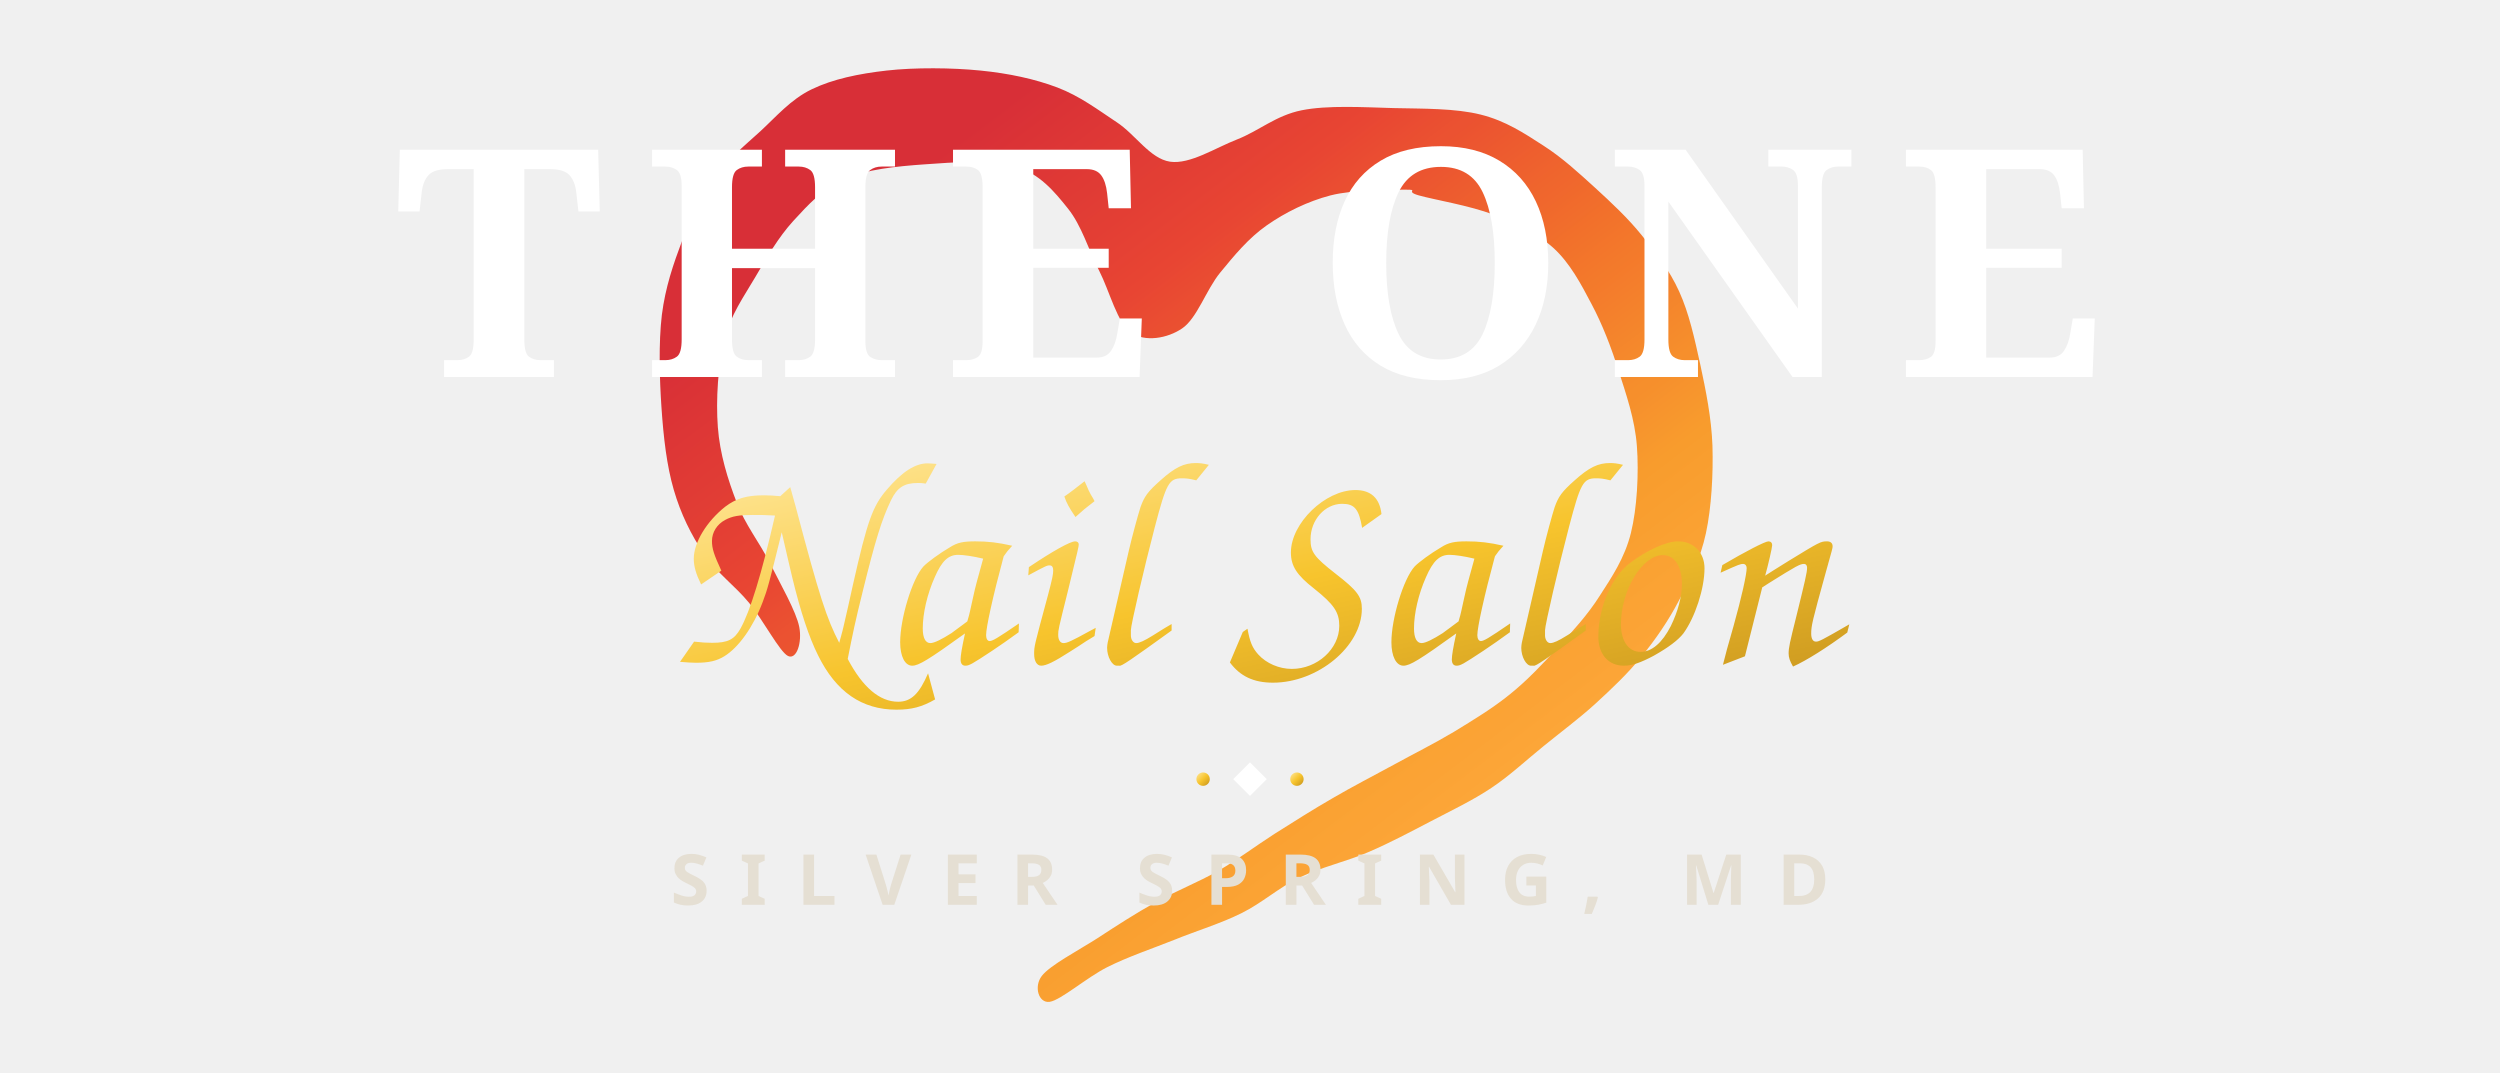
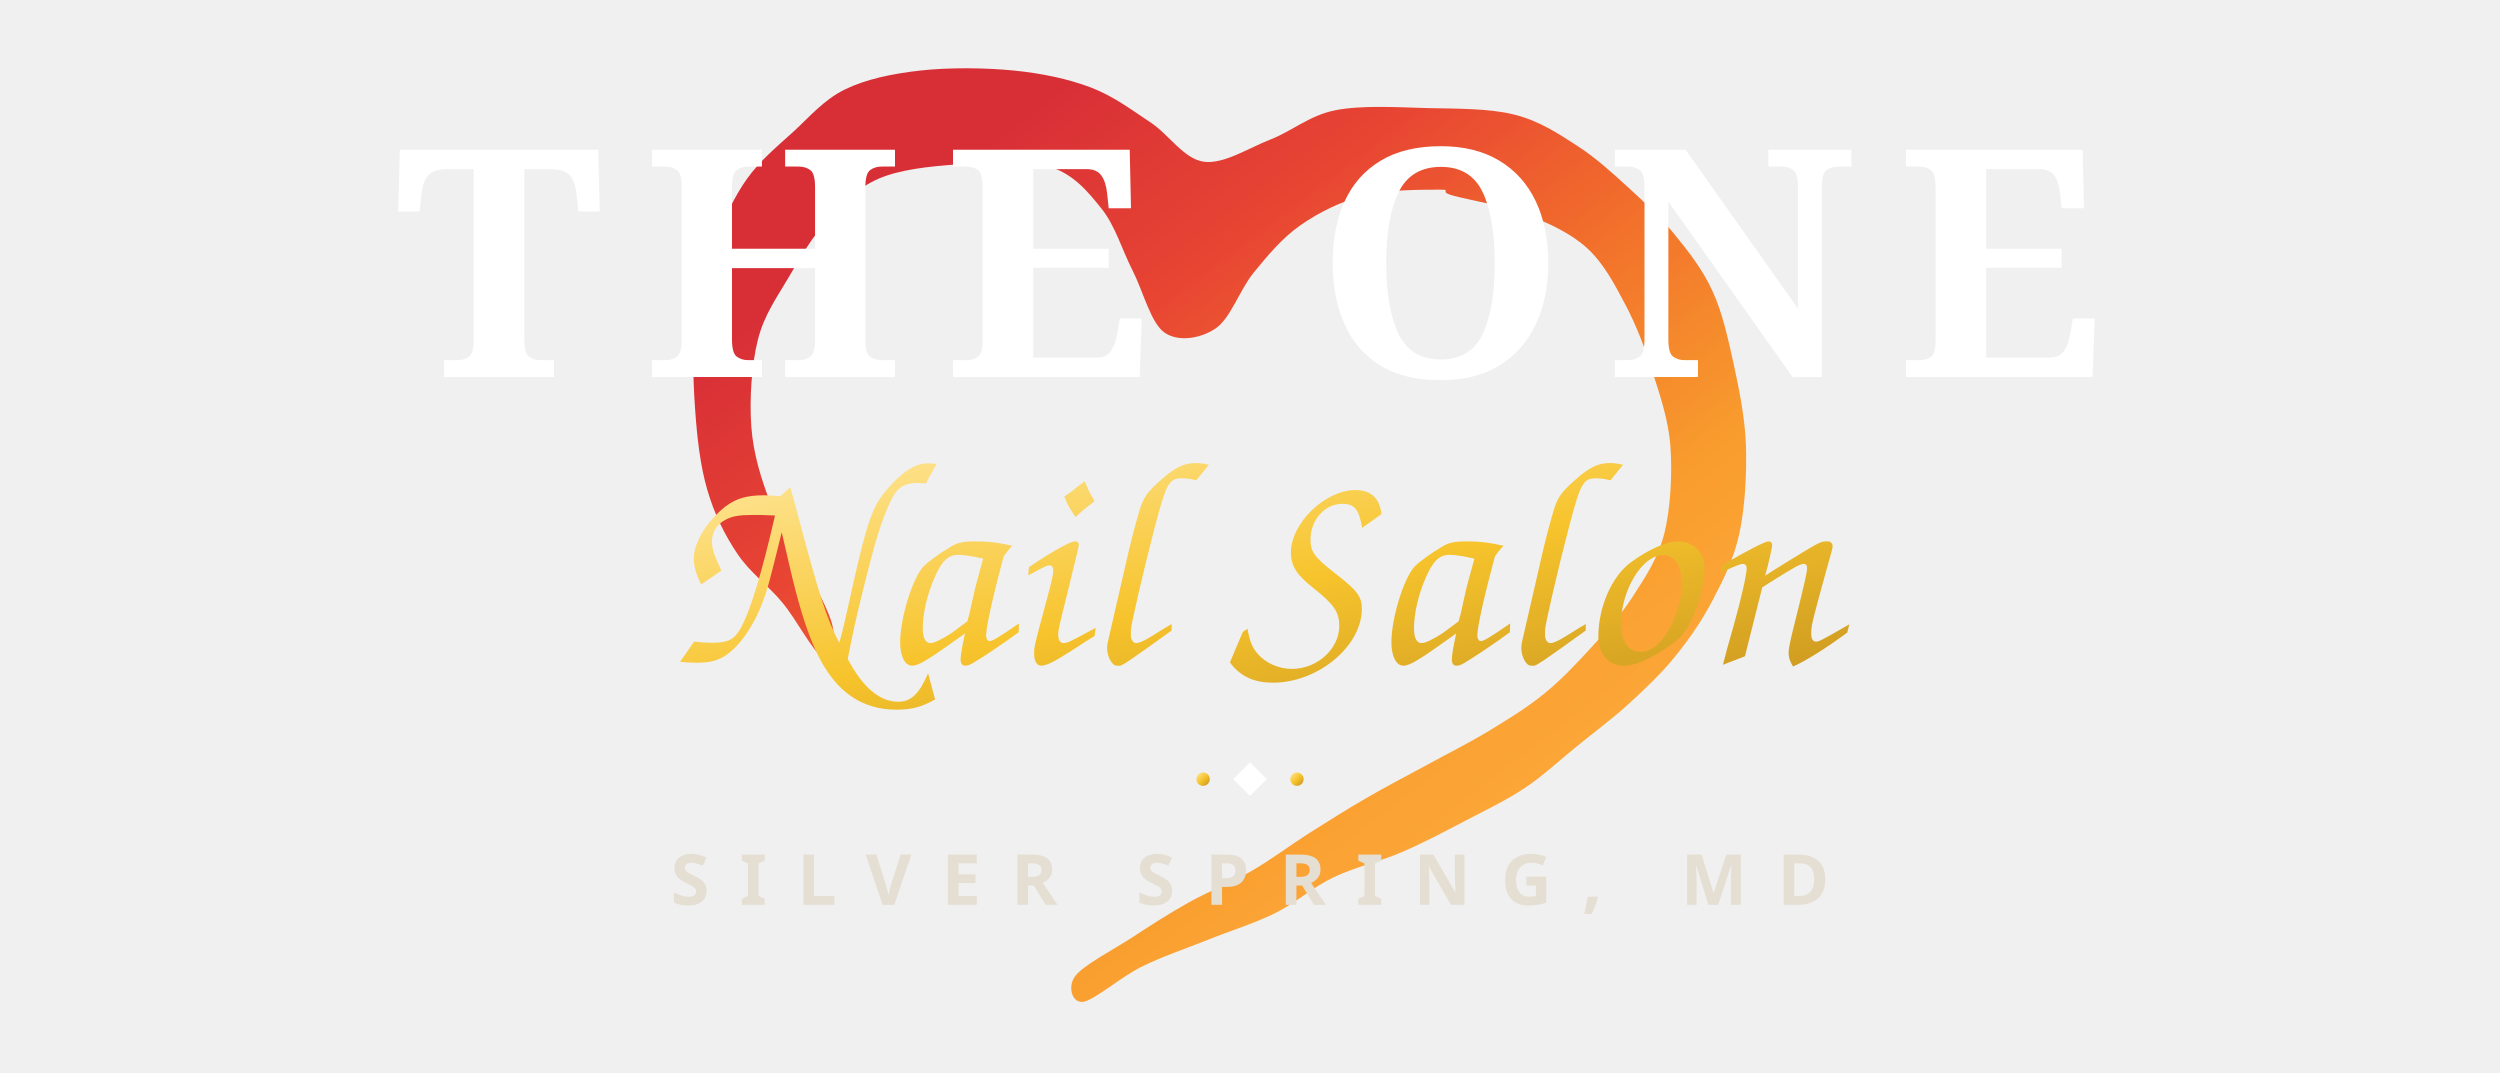
<svg xmlns="http://www.w3.org/2000/svg" viewBox="0 0 1492 640" width="1492" height="640">
  <defs>
    <linearGradient id="gold-lt" x1="0%" y1="0%" x2="100%" y2="100%">
      <stop offset="0%" stop-color="#FFE89E" />
      <stop offset="50%" stop-color="#F7C42D" />
      <stop offset="100%" stop-color="#C5921E" />
    </linearGradient>
    <linearGradient id="heart-grad-lt" x1="20%" y1="15%" x2="80%" y2="85%">
      <stop offset="0%" stop-color="#D7262E" />
      <stop offset="25%" stop-color="#E83D2A" />
      <stop offset="50%" stop-color="#F26B22" />
      <stop offset="75%" stop-color="#F99824" />
      <stop offset="100%" stop-color="#FFA834" />
    </linearGradient>
  </defs>
-   <g class="logo-heart" transform="translate(10, 0)" opacity="0.95">
+   <g class="logo-heart" transform="translate(30, 0)" opacity="0.95">
    <path d="M 828.9 113.2 C 820.1 113.2, 797.9 113.1, 784.1 116.6 C 770.3 120.2, 757.0 126.8, 746.0 134.5 C 735.0 142.2, 726.6 152.5, 718.2 162.7 C 709.8 173.0, 704.4 190.0, 695.5 196.0 C 686.7 202.0, 673.3 204.3, 665.0 198.5 C 656.8 192.8, 652.3 174.0, 646.0 161.6 C 639.7 149.3, 635.6 134.7, 627.3 124.4 C 619.0 114.0, 610.5 103.8, 596.2 99.4 C 581.9 95.0, 558.6 96.9, 541.6 98.1 C 524.6 99.3, 507.2 101.1, 494.2 106.7 C 481.2 112.4, 472.3 122.2, 463.4 131.9 C 454.5 141.7, 447.7 153.5, 440.8 165.3 C 433.9 177.1, 426.0 187.9, 422.3 202.8 C 418.5 217.7, 417.2 238.7, 418.4 254.8 C 419.6 271.0, 424.4 286.2, 429.6 299.7 C 434.7 313.2, 443.1 323.4, 449.4 335.9 C 455.6 348.3, 465.2 364.9, 467.0 374.2 C 468.8 383.5, 465.4 393.9, 460.3 391.5 C 455.3 389.1, 445.3 369.7, 436.9 359.6 C 428.5 349.4, 417.5 341.7, 410.0 330.4 C 402.5 319.2, 396.3 306.8, 392.1 292.3 C 387.9 277.9, 386.0 261.1, 384.8 243.7 C 383.6 226.3, 383.0 204.6, 385.0 187.9 C 387.1 171.3, 391.9 157.5, 397.0 143.9 C 402.2 130.4, 408.1 117.6, 415.8 106.7 C 423.6 95.8, 433.8 87.4, 443.6 78.5 C 453.3 69.6, 461.8 59.4, 474.4 53.3 C 487.0 47.2, 502.4 44.0, 519.2 42.1 C 536.0 40.2, 558.2 40.4, 575.1 42.1 C 592.1 43.8, 607.5 47.1, 621.0 52.2 C 634.6 57.4, 645.2 65.5, 656.4 72.9 C 667.6 80.2, 676.3 94.7, 688.3 96.5 C 700.2 98.2, 715.2 88.3, 728.3 83.2 C 741.4 78.1, 751.4 68.9, 766.9 65.8 C 782.4 62.7, 803.8 64.0, 821.6 64.5 C 839.4 64.9, 858.7 64.6, 873.7 68.4 C 888.6 72.1, 899.8 79.6, 911.1 86.9 C 922.5 94.2, 932.2 103.2, 942.0 112.1 C 951.7 121.0, 961.4 130.0, 969.7 140.3 C 978.1 150.6, 986.3 161.1, 992.1 173.9 C 998.0 186.8, 1001.3 202.0, 1004.7 217.4 C 1008.0 232.8, 1011.4 249.3, 1012.0 266.1 C 1012.5 282.9, 1011.4 302.8, 1008.1 318.2 C 1004.8 333.6, 998.5 346.0, 992.1 358.2 C 985.7 370.5, 978.1 381.5, 969.7 391.8 C 961.4 402.1, 951.7 411.2, 942.0 420.1 C 932.2 429.0, 921.5 436.9, 911.2 445.3 C 900.9 453.6, 891.3 462.7, 880.1 470.2 C 868.9 477.7, 856.2 483.7, 844.0 490.1 C 831.7 496.5, 819.6 503.0, 806.5 508.6 C 793.5 514.2, 778.2 517.6, 765.6 523.7 C 753.0 529.8, 743.4 538.8, 730.9 545.0 C 718.4 551.2, 704.1 555.5, 690.8 560.9 C 677.5 566.2, 663.4 570.9, 651.0 577.1 C 638.6 583.3, 623.0 597.0, 616.4 597.9 C 609.8 598.8, 606.9 588.8, 611.7 582.5 C 616.4 576.2, 633.6 567.2, 645.0 559.9 C 656.3 552.5, 667.6 545.2, 679.6 538.5 C 691.6 531.8, 705.0 526.6, 716.9 519.8 C 728.7 513.0, 739.3 504.9, 750.7 497.6 C 762.1 490.4, 773.6 483.1, 785.4 476.3 C 797.2 469.4, 809.5 463.1, 821.6 456.5 C 833.6 449.9, 846.1 443.7, 857.8 436.7 C 869.4 429.6, 881.0 422.6, 891.3 414.2 C 901.6 405.9, 910.7 396.2, 919.6 386.5 C 928.5 376.7, 937.5 367.0, 944.7 355.6 C 952.0 344.3, 959.6 333.0, 963.3 318.2 C 967.0 303.3, 968.1 282.5, 966.9 266.3 C 965.7 250.2, 960.5 235.4, 956.0 221.3 C 951.5 207.1, 946.3 193.6, 939.8 181.4 C 933.4 169.2, 926.9 157.0, 917.2 148.1 C 907.4 139.2, 894.6 133.3, 881.2 128.1 C 867.8 122.8, 845.4 119.1, 836.7 116.6 C 827.9 114.1, 837.6 113.2, 828.9 113.2 Z" fill="url(#heart-grad-lt)" />
  </g>
  <text x="746" y="225" font-family="'Playfair Display', 'Cinzel', serif" font-size="190" font-weight="900" letter-spacing="24" fill="#FFFFFF" text-anchor="middle">THE ONE</text>
  <text x="746" y="395" font-family="'Allura', cursive" font-size="175" font-weight="400" letter-spacing="4" fill="url(#gold-lt)" text-anchor="middle">Nail Salon</text>
  <g transform="translate(746, 465)">
    <line x1="-380" y1="0" x2="-55" y2="0" stroke="url(#gold-lt)" stroke-width="3" opacity="0.9" />
    <polygon points="0,-10 10,0 0,10 -10,0" fill="#FFFFFF" />
    <circle cx="-28" cy="0" r="4" fill="url(#gold-lt)" />
    <circle cx="28" cy="0" r="4" fill="url(#gold-lt)" />
    <line x1="55" y1="0" x2="380" y2="0" stroke="url(#gold-lt)" stroke-width="3" opacity="0.9" />
  </g>
  <text x="746" y="540" font-family="'Poppins', sans-serif" font-size="42" font-weight="700" letter-spacing="18" fill="#E5DFD3" text-anchor="middle">SILVER SPRING, MD</text>
</svg>
